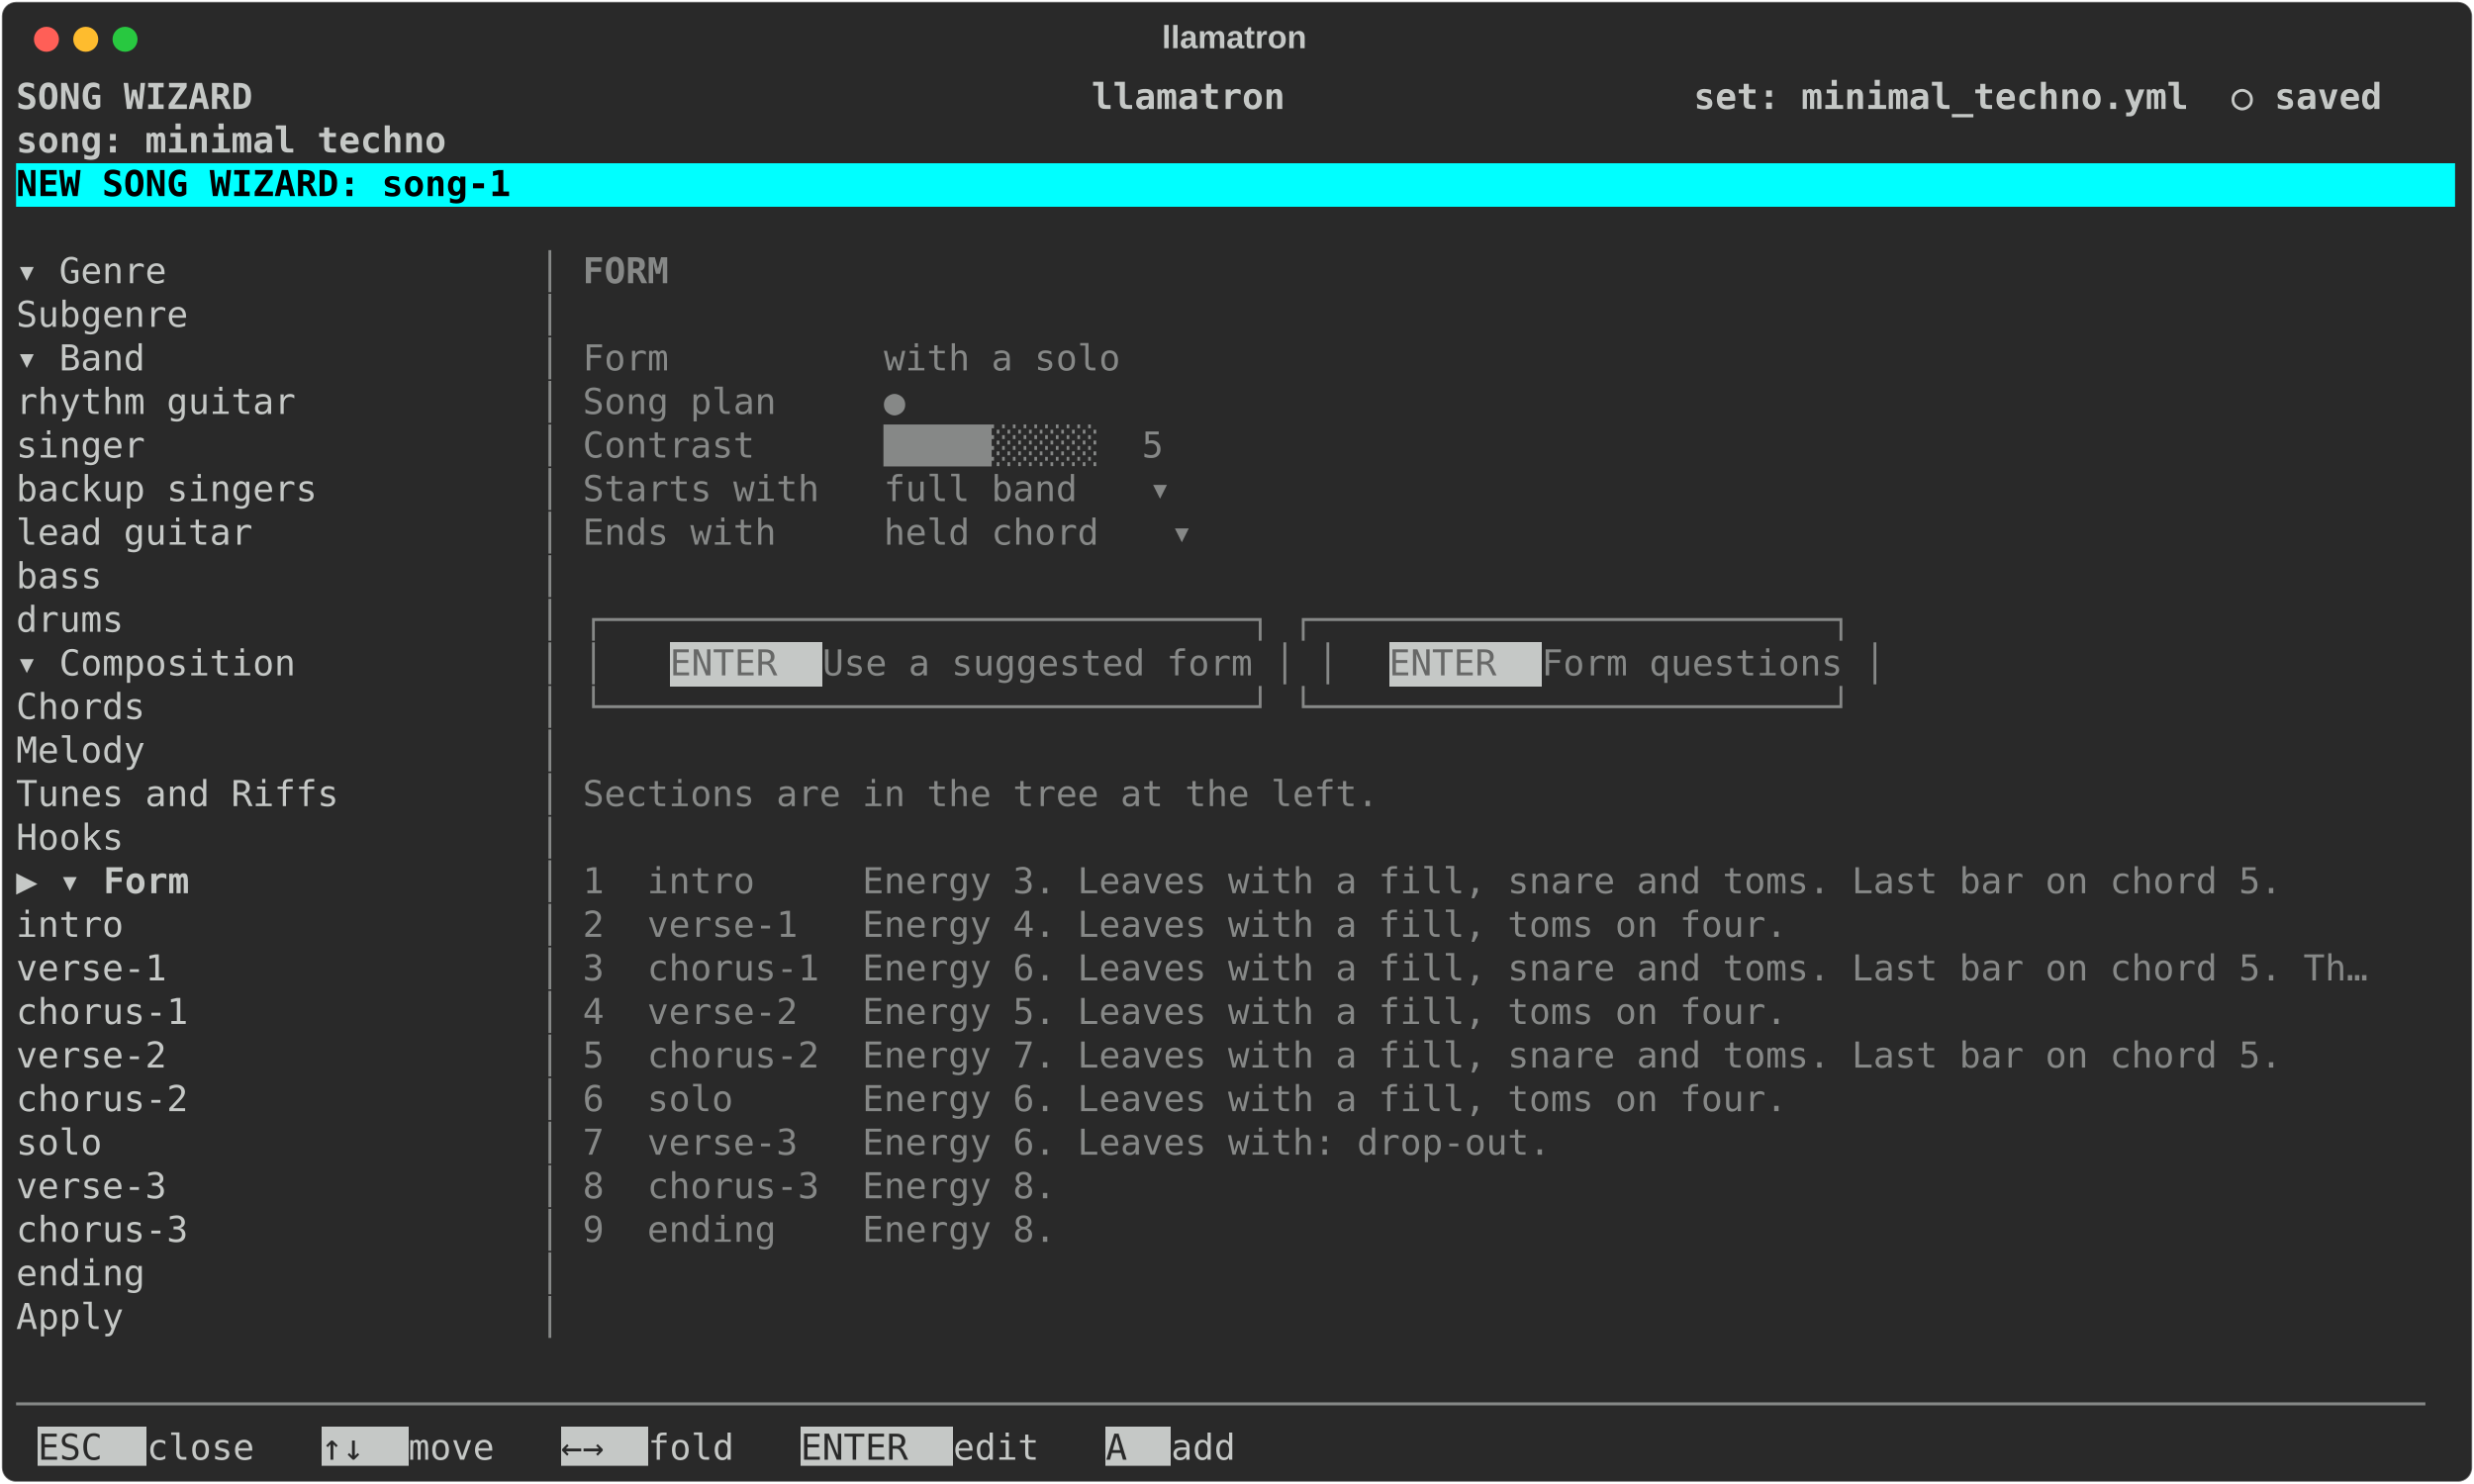
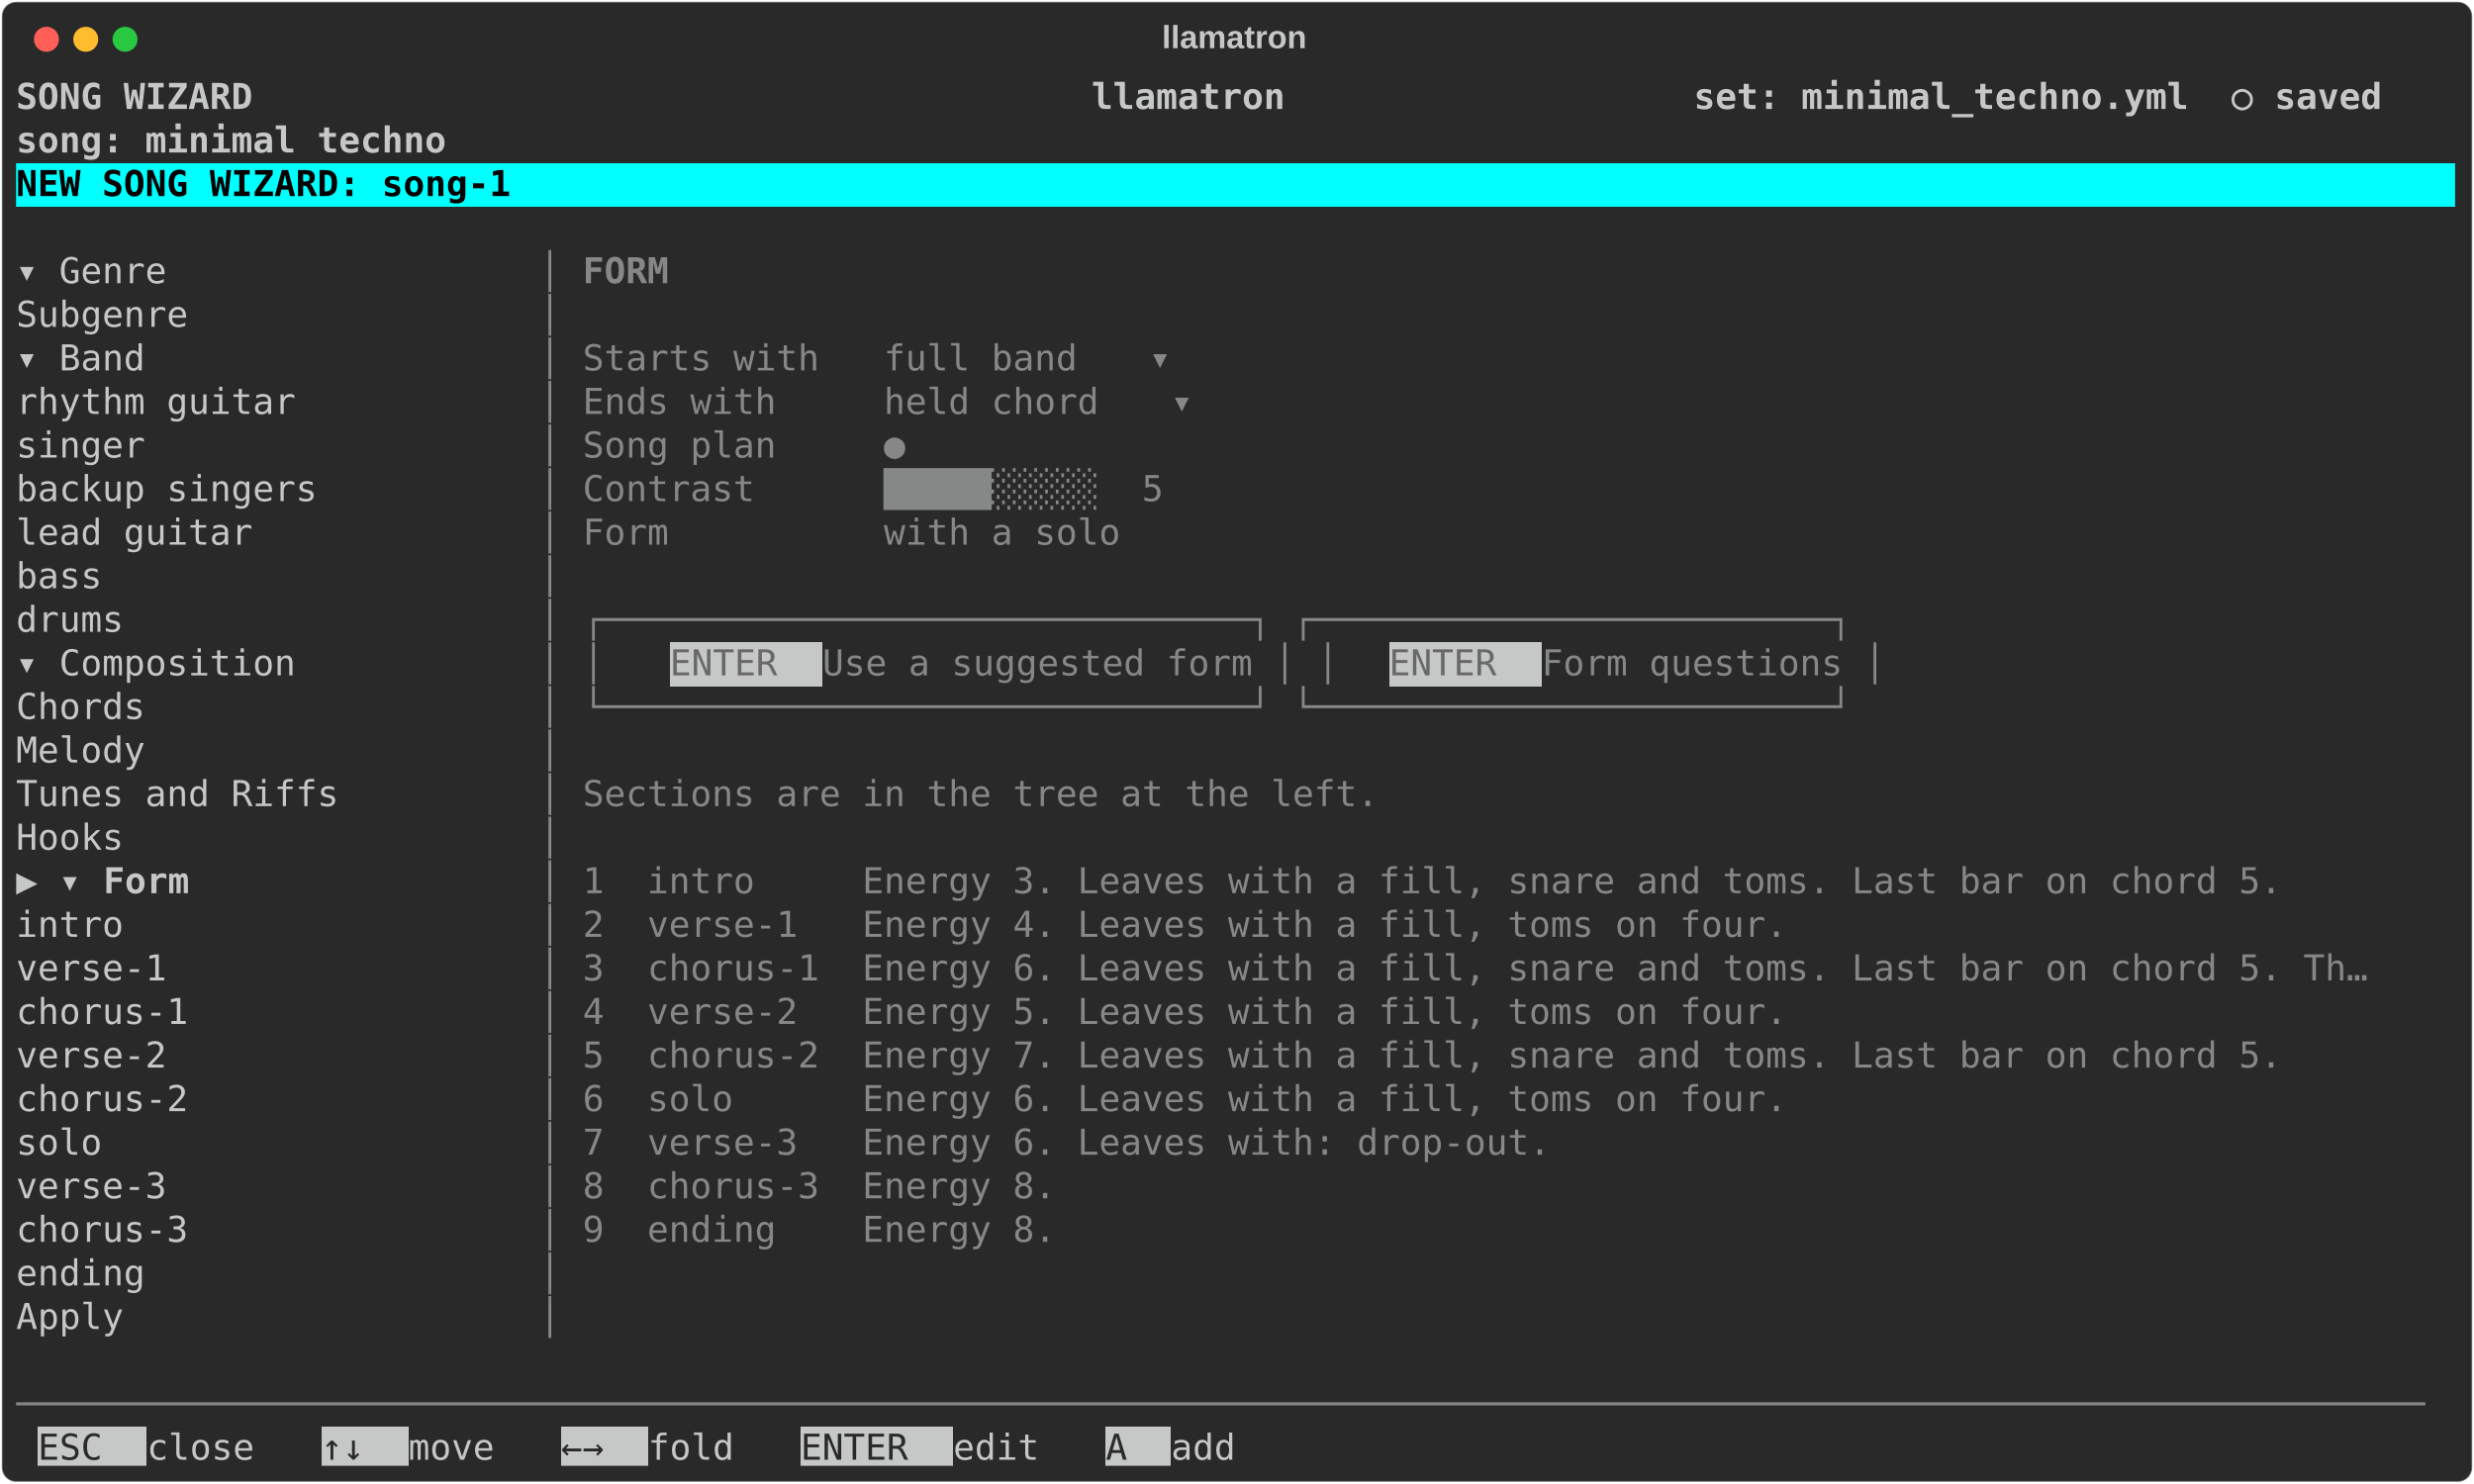
<svg xmlns="http://www.w3.org/2000/svg" class="rich-terminal" viewBox="0 0 1385 830.8">
  <style>

    @font-face {
        font-family: "Fira Code";
        src: local("FiraCode-Regular"),
                url("https://cdnjs.cloudflare.com/ajax/libs/firacode/6.2.0/woff2/FiraCode-Regular.woff2") format("woff2"),
                url("https://cdnjs.cloudflare.com/ajax/libs/firacode/6.2.0/woff/FiraCode-Regular.woff") format("woff");
        font-style: normal;
        font-weight: 400;
    }
    @font-face {
        font-family: "Fira Code";
        src: local("FiraCode-Bold"),
                url("https://cdnjs.cloudflare.com/ajax/libs/firacode/6.2.0/woff2/FiraCode-Bold.woff2") format("woff2"),
                url("https://cdnjs.cloudflare.com/ajax/libs/firacode/6.2.0/woff/FiraCode-Bold.woff") format("woff");
        font-style: bold;
        font-weight: 700;
    }

    .terminal-wizard_form-matrix {
        font-family: Fira Code, monospace;
        font-size: 20px;
        line-height: 24.4px;
        font-variant-east-asian: full-width;
    }

    .terminal-wizard_form-title {
        font-size: 18px;
        font-weight: bold;
        font-family: arial;
    }

    .terminal-wizard_form-r1 { fill: #c5c8c6;font-weight: bold }
.terminal-wizard_form-r2 { fill: #c5c8c6 }
.terminal-wizard_form-r3 { fill: #000000;font-weight: bold }
.terminal-wizard_form-r4 { fill: #868887 }
.terminal-wizard_form-r5 { fill: #868887;font-weight: bold }
.terminal-wizard_form-r6 { fill: #676867 }
.terminal-wizard_form-r7 { fill: #292929 }
    </style>
  <defs>
    <clipPath id="terminal-wizard_form-clip-terminal">
      <rect x="0" y="0" width="1365.4" height="779.8" />
    </clipPath>
    <clipPath id="terminal-wizard_form-line-0">
      <rect x="0" y="1.5" width="1366.4" height="24.65" />
    </clipPath>
    <clipPath id="terminal-wizard_form-line-1">
      <rect x="0" y="25.9" width="1366.4" height="24.65" />
    </clipPath>
    <clipPath id="terminal-wizard_form-line-2">
      <rect x="0" y="50.3" width="1366.4" height="24.65" />
    </clipPath>
    <clipPath id="terminal-wizard_form-line-3">
      <rect x="0" y="74.7" width="1366.4" height="24.65" />
    </clipPath>
    <clipPath id="terminal-wizard_form-line-4">
      <rect x="0" y="99.1" width="1366.4" height="24.65" />
    </clipPath>
    <clipPath id="terminal-wizard_form-line-5">
      <rect x="0" y="123.5" width="1366.4" height="24.65" />
    </clipPath>
    <clipPath id="terminal-wizard_form-line-6">
      <rect x="0" y="147.9" width="1366.4" height="24.65" />
    </clipPath>
    <clipPath id="terminal-wizard_form-line-7">
      <rect x="0" y="172.3" width="1366.4" height="24.65" />
    </clipPath>
    <clipPath id="terminal-wizard_form-line-8">
      <rect x="0" y="196.7" width="1366.4" height="24.65" />
    </clipPath>
    <clipPath id="terminal-wizard_form-line-9">
      <rect x="0" y="221.1" width="1366.4" height="24.65" />
    </clipPath>
    <clipPath id="terminal-wizard_form-line-10">
      <rect x="0" y="245.5" width="1366.4" height="24.65" />
    </clipPath>
    <clipPath id="terminal-wizard_form-line-11">
      <rect x="0" y="269.9" width="1366.4" height="24.65" />
    </clipPath>
    <clipPath id="terminal-wizard_form-line-12">
      <rect x="0" y="294.3" width="1366.4" height="24.65" />
    </clipPath>
    <clipPath id="terminal-wizard_form-line-13">
      <rect x="0" y="318.7" width="1366.4" height="24.65" />
    </clipPath>
    <clipPath id="terminal-wizard_form-line-14">
      <rect x="0" y="343.1" width="1366.4" height="24.65" />
    </clipPath>
    <clipPath id="terminal-wizard_form-line-15">
      <rect x="0" y="367.5" width="1366.4" height="24.65" />
    </clipPath>
    <clipPath id="terminal-wizard_form-line-16">
      <rect x="0" y="391.9" width="1366.4" height="24.65" />
    </clipPath>
    <clipPath id="terminal-wizard_form-line-17">
      <rect x="0" y="416.3" width="1366.4" height="24.65" />
    </clipPath>
    <clipPath id="terminal-wizard_form-line-18">
      <rect x="0" y="440.7" width="1366.4" height="24.65" />
    </clipPath>
    <clipPath id="terminal-wizard_form-line-19">
      <rect x="0" y="465.1" width="1366.4" height="24.65" />
    </clipPath>
    <clipPath id="terminal-wizard_form-line-20">
      <rect x="0" y="489.5" width="1366.4" height="24.65" />
    </clipPath>
    <clipPath id="terminal-wizard_form-line-21">
      <rect x="0" y="513.9" width="1366.4" height="24.65" />
    </clipPath>
    <clipPath id="terminal-wizard_form-line-22">
      <rect x="0" y="538.3" width="1366.4" height="24.65" />
    </clipPath>
    <clipPath id="terminal-wizard_form-line-23">
      <rect x="0" y="562.7" width="1366.4" height="24.65" />
    </clipPath>
    <clipPath id="terminal-wizard_form-line-24">
      <rect x="0" y="587.1" width="1366.4" height="24.65" />
    </clipPath>
    <clipPath id="terminal-wizard_form-line-25">
      <rect x="0" y="611.5" width="1366.4" height="24.65" />
    </clipPath>
    <clipPath id="terminal-wizard_form-line-26">
      <rect x="0" y="635.9" width="1366.4" height="24.65" />
    </clipPath>
    <clipPath id="terminal-wizard_form-line-27">
      <rect x="0" y="660.3" width="1366.4" height="24.65" />
    </clipPath>
    <clipPath id="terminal-wizard_form-line-28">
      <rect x="0" y="684.7" width="1366.4" height="24.65" />
    </clipPath>
    <clipPath id="terminal-wizard_form-line-29">
      <rect x="0" y="709.1" width="1366.4" height="24.65" />
    </clipPath>
    <clipPath id="terminal-wizard_form-line-30">
      <rect x="0" y="733.5" width="1366.4" height="24.65" />
    </clipPath>
  </defs>
  <rect fill="#292929" stroke="rgba(255,255,255,0.35)" stroke-width="1" x="1" y="1" width="1383" height="828.8" rx="8" />
  <text class="terminal-wizard_form-title" fill="#c5c8c6" text-anchor="middle" x="691" y="27">llamatron</text>
  <g transform="translate(26,22)">
    <circle cx="0" cy="0" r="7" fill="#ff5f57" />
    <circle cx="22" cy="0" r="7" fill="#febc2e" />
    <circle cx="44" cy="0" r="7" fill="#28c840" />
  </g>
  <g transform="translate(9, 41)" clip-path="url(#terminal-wizard_form-clip-terminal)">
    <rect fill="#00ffff" x="0" y="50.3" width="1366.4" height="24.65" shape-rendering="crispEdges" />
    <rect fill="#c5c8c6" x="366" y="318.7" width="85.4" height="24.65" shape-rendering="crispEdges" />
    <rect fill="#c5c8c6" x="768.6" y="318.7" width="85.4" height="24.65" shape-rendering="crispEdges" />
    <rect fill="#c5c8c6" x="12.2" y="757.9" width="61" height="24.65" shape-rendering="crispEdges" />
    <rect fill="#c5c8c6" x="170.8" y="757.9" width="48.8" height="24.65" shape-rendering="crispEdges" />
    <rect fill="#c5c8c6" x="305" y="757.9" width="48.8" height="24.65" shape-rendering="crispEdges" />
    <rect fill="#c5c8c6" x="439.2" y="757.9" width="85.4" height="24.65" shape-rendering="crispEdges" />
    <rect fill="#c5c8c6" x="610" y="757.9" width="36.6" height="24.65" shape-rendering="crispEdges" />
    <g class="terminal-wizard_form-matrix">
      <text class="terminal-wizard_form-r1" x="0" y="20" textLength="1366.4" clip-path="url(#terminal-wizard_form-line-0)"> SONG WIZARD                                       llamatron                   set: minimal_techno.yml  ○ saved </text>
      <text class="terminal-wizard_form-r2" x="1366.4" y="20" textLength="12.2" clip-path="url(#terminal-wizard_form-line-0)">
</text>
      <text class="terminal-wizard_form-r1" x="0" y="44.4" textLength="1366.4" clip-path="url(#terminal-wizard_form-line-1)">                                                                               song: minimal techno             </text>
      <text class="terminal-wizard_form-r2" x="1366.4" y="44.4" textLength="12.2" clip-path="url(#terminal-wizard_form-line-1)">
</text>
      <text class="terminal-wizard_form-r3" x="0" y="68.8" textLength="1366.4" clip-path="url(#terminal-wizard_form-line-2)"> NEW SONG WIZARD: song-1                                                                                        </text>
      <text class="terminal-wizard_form-r2" x="1366.4" y="68.8" textLength="12.2" clip-path="url(#terminal-wizard_form-line-2)">
</text>
      <text class="terminal-wizard_form-r2" x="1366.4" y="93.2" textLength="12.2" clip-path="url(#terminal-wizard_form-line-3)">
</text>
      <text class="terminal-wizard_form-r2" x="0" y="117.6" textLength="292.8" clip-path="url(#terminal-wizard_form-line-4)">  ▾ Genre               </text>
      <text class="terminal-wizard_form-r4" x="292.8" y="117.6" textLength="24.4" clip-path="url(#terminal-wizard_form-line-4)">│ </text>
      <text class="terminal-wizard_form-r5" x="317.2" y="117.6" textLength="61" clip-path="url(#terminal-wizard_form-line-4)"> FORM</text>
      <text class="terminal-wizard_form-r2" x="1366.4" y="117.6" textLength="12.2" clip-path="url(#terminal-wizard_form-line-4)">
</text>
      <text class="terminal-wizard_form-r2" x="0" y="142" textLength="292.8" clip-path="url(#terminal-wizard_form-line-5)">      Subgenre          </text>
      <text class="terminal-wizard_form-r4" x="292.8" y="142" textLength="24.4" clip-path="url(#terminal-wizard_form-line-5)">│ </text>
      <text class="terminal-wizard_form-r2" x="1366.4" y="142" textLength="12.2" clip-path="url(#terminal-wizard_form-line-5)">
</text>
      <text class="terminal-wizard_form-r2" x="0" y="166.4" textLength="292.8" clip-path="url(#terminal-wizard_form-line-6)">  ▾ Band                </text>
      <text class="terminal-wizard_form-r4" x="292.8" y="166.4" textLength="24.4" clip-path="url(#terminal-wizard_form-line-6)">│ </text>
-       <text class="terminal-wizard_form-r4" x="317.2" y="166.4" textLength="341.6" clip-path="url(#terminal-wizard_form-line-6)">  Form          with a solo </text>
+       <text class="terminal-wizard_form-r4" x="317.2" y="166.4" textLength="317.2" clip-path="url(#terminal-wizard_form-line-6)">  Starts with   full band </text>
+       <text class="terminal-wizard_form-r4" x="634.4" y="166.4" textLength="12.2" clip-path="url(#terminal-wizard_form-line-6)">▾</text>
      <text class="terminal-wizard_form-r2" x="1366.4" y="166.4" textLength="12.2" clip-path="url(#terminal-wizard_form-line-6)">
</text>
      <text class="terminal-wizard_form-r2" x="0" y="190.8" textLength="292.8" clip-path="url(#terminal-wizard_form-line-7)">      rhythm guitar     </text>
      <text class="terminal-wizard_form-r4" x="292.8" y="190.8" textLength="24.4" clip-path="url(#terminal-wizard_form-line-7)">│ </text>
-       <text class="terminal-wizard_form-r4" x="317.2" y="190.8" textLength="219.6" clip-path="url(#terminal-wizard_form-line-7)">  Song plan     ● </text>
+       <text class="terminal-wizard_form-r4" x="317.2" y="190.8" textLength="329.4" clip-path="url(#terminal-wizard_form-line-7)">  Ends with     held chord </text>
+       <text class="terminal-wizard_form-r4" x="646.6" y="190.8" textLength="12.2" clip-path="url(#terminal-wizard_form-line-7)">▾</text>
      <text class="terminal-wizard_form-r2" x="1366.4" y="190.8" textLength="12.2" clip-path="url(#terminal-wizard_form-line-7)">
</text>
      <text class="terminal-wizard_form-r2" x="0" y="215.2" textLength="292.8" clip-path="url(#terminal-wizard_form-line-8)">      singer            </text>
      <text class="terminal-wizard_form-r4" x="292.8" y="215.2" textLength="24.4" clip-path="url(#terminal-wizard_form-line-8)">│ </text>
-       <text class="terminal-wizard_form-r4" x="317.2" y="215.2" textLength="366" clip-path="url(#terminal-wizard_form-line-8)">  Contrast      █████░░░░░  5 </text>
+       <text class="terminal-wizard_form-r4" x="317.2" y="215.2" textLength="219.6" clip-path="url(#terminal-wizard_form-line-8)">  Song plan     ● </text>
      <text class="terminal-wizard_form-r2" x="1366.4" y="215.2" textLength="12.2" clip-path="url(#terminal-wizard_form-line-8)">
</text>
      <text class="terminal-wizard_form-r2" x="0" y="239.6" textLength="292.8" clip-path="url(#terminal-wizard_form-line-9)">      backup singers    </text>
      <text class="terminal-wizard_form-r4" x="292.8" y="239.6" textLength="24.4" clip-path="url(#terminal-wizard_form-line-9)">│ </text>
-       <text class="terminal-wizard_form-r4" x="317.2" y="239.6" textLength="317.2" clip-path="url(#terminal-wizard_form-line-9)">  Starts with   full band </text>
-       <text class="terminal-wizard_form-r4" x="634.4" y="239.6" textLength="12.2" clip-path="url(#terminal-wizard_form-line-9)">▾</text>
+       <text class="terminal-wizard_form-r4" x="317.2" y="239.6" textLength="366" clip-path="url(#terminal-wizard_form-line-9)">  Contrast      █████░░░░░  5 </text>
      <text class="terminal-wizard_form-r2" x="1366.4" y="239.6" textLength="12.2" clip-path="url(#terminal-wizard_form-line-9)">
</text>
      <text class="terminal-wizard_form-r2" x="0" y="264" textLength="292.8" clip-path="url(#terminal-wizard_form-line-10)">      lead guitar       </text>
      <text class="terminal-wizard_form-r4" x="292.8" y="264" textLength="24.4" clip-path="url(#terminal-wizard_form-line-10)">│ </text>
-       <text class="terminal-wizard_form-r4" x="317.2" y="264" textLength="329.4" clip-path="url(#terminal-wizard_form-line-10)">  Ends with     held chord </text>
-       <text class="terminal-wizard_form-r4" x="646.6" y="264" textLength="12.2" clip-path="url(#terminal-wizard_form-line-10)">▾</text>
+       <text class="terminal-wizard_form-r4" x="317.2" y="264" textLength="341.6" clip-path="url(#terminal-wizard_form-line-10)">  Form          with a solo </text>
      <text class="terminal-wizard_form-r2" x="1366.4" y="264" textLength="12.2" clip-path="url(#terminal-wizard_form-line-10)">
</text>
      <text class="terminal-wizard_form-r2" x="0" y="288.4" textLength="292.8" clip-path="url(#terminal-wizard_form-line-11)">      bass              </text>
      <text class="terminal-wizard_form-r4" x="292.8" y="288.4" textLength="24.4" clip-path="url(#terminal-wizard_form-line-11)">│ </text>
      <text class="terminal-wizard_form-r2" x="1366.4" y="288.4" textLength="12.2" clip-path="url(#terminal-wizard_form-line-11)">
</text>
      <text class="terminal-wizard_form-r2" x="0" y="312.8" textLength="292.8" clip-path="url(#terminal-wizard_form-line-12)">      drums             </text>
      <text class="terminal-wizard_form-r4" x="292.8" y="312.8" textLength="24.4" clip-path="url(#terminal-wizard_form-line-12)">│ </text>
      <text class="terminal-wizard_form-r4" x="317.2" y="312.8" textLength="744.2" clip-path="url(#terminal-wizard_form-line-12)">  ┌──────────────────────────────┐ ┌────────────────────────┐</text>
      <text class="terminal-wizard_form-r2" x="1366.4" y="312.8" textLength="12.2" clip-path="url(#terminal-wizard_form-line-12)">
</text>
      <text class="terminal-wizard_form-r2" x="0" y="337.2" textLength="292.8" clip-path="url(#terminal-wizard_form-line-13)">  ▾ Composition         </text>
      <text class="terminal-wizard_form-r4" x="292.8" y="337.2" textLength="24.4" clip-path="url(#terminal-wizard_form-line-13)">│ </text>
      <text class="terminal-wizard_form-r4" x="317.2" y="337.2" textLength="48.8" clip-path="url(#terminal-wizard_form-line-13)">  │ </text>
      <text class="terminal-wizard_form-r6" x="366" y="337.2" textLength="85.4" clip-path="url(#terminal-wizard_form-line-13)"> ENTER </text>
      <text class="terminal-wizard_form-r4" x="451.4" y="337.2" textLength="317.2" clip-path="url(#terminal-wizard_form-line-13)"> Use a suggested form │ │ </text>
      <text class="terminal-wizard_form-r6" x="768.6" y="337.2" textLength="85.4" clip-path="url(#terminal-wizard_form-line-13)"> ENTER </text>
      <text class="terminal-wizard_form-r4" x="854" y="337.2" textLength="207.4" clip-path="url(#terminal-wizard_form-line-13)"> Form questions │</text>
      <text class="terminal-wizard_form-r2" x="1366.4" y="337.2" textLength="12.2" clip-path="url(#terminal-wizard_form-line-13)">
</text>
      <text class="terminal-wizard_form-r2" x="0" y="361.6" textLength="292.8" clip-path="url(#terminal-wizard_form-line-14)">      Chords            </text>
      <text class="terminal-wizard_form-r4" x="292.8" y="361.6" textLength="24.4" clip-path="url(#terminal-wizard_form-line-14)">│ </text>
      <text class="terminal-wizard_form-r4" x="317.2" y="361.6" textLength="744.2" clip-path="url(#terminal-wizard_form-line-14)">  └──────────────────────────────┘ └────────────────────────┘</text>
      <text class="terminal-wizard_form-r2" x="1366.4" y="361.6" textLength="12.2" clip-path="url(#terminal-wizard_form-line-14)">
</text>
      <text class="terminal-wizard_form-r2" x="0" y="386" textLength="292.8" clip-path="url(#terminal-wizard_form-line-15)">      Melody            </text>
      <text class="terminal-wizard_form-r4" x="292.8" y="386" textLength="24.4" clip-path="url(#terminal-wizard_form-line-15)">│ </text>
      <text class="terminal-wizard_form-r2" x="1366.4" y="386" textLength="12.2" clip-path="url(#terminal-wizard_form-line-15)">
</text>
      <text class="terminal-wizard_form-r2" x="0" y="410.4" textLength="292.8" clip-path="url(#terminal-wizard_form-line-16)">      Tunes and Riffs   </text>
      <text class="terminal-wizard_form-r4" x="292.8" y="410.4" textLength="24.4" clip-path="url(#terminal-wizard_form-line-16)">│ </text>
      <text class="terminal-wizard_form-r4" x="317.2" y="410.4" textLength="475.8" clip-path="url(#terminal-wizard_form-line-16)">  Sections are in the tree at the left.</text>
      <text class="terminal-wizard_form-r2" x="1366.4" y="410.4" textLength="12.2" clip-path="url(#terminal-wizard_form-line-16)">
</text>
      <text class="terminal-wizard_form-r2" x="0" y="434.8" textLength="292.8" clip-path="url(#terminal-wizard_form-line-17)">      Hooks             </text>
      <text class="terminal-wizard_form-r4" x="292.8" y="434.8" textLength="24.4" clip-path="url(#terminal-wizard_form-line-17)">│ </text>
      <text class="terminal-wizard_form-r2" x="1366.4" y="434.8" textLength="12.2" clip-path="url(#terminal-wizard_form-line-17)">
</text>
      <text class="terminal-wizard_form-r2" x="0" y="459.2" textLength="48.8" clip-path="url(#terminal-wizard_form-line-18)">▶ ▾ </text>
      <text class="terminal-wizard_form-r1" x="48.8" y="459.2" textLength="48.8" clip-path="url(#terminal-wizard_form-line-18)">Form</text>
      <text class="terminal-wizard_form-r4" x="292.8" y="459.2" textLength="24.4" clip-path="url(#terminal-wizard_form-line-18)">│ </text>
      <text class="terminal-wizard_form-r4" x="317.2" y="459.2" textLength="1000.4" clip-path="url(#terminal-wizard_form-line-18)">   1  intro     Energy 3. Leaves with a fill, snare and toms. Last bar on chord 5.</text>
      <text class="terminal-wizard_form-r2" x="1366.4" y="459.2" textLength="12.2" clip-path="url(#terminal-wizard_form-line-18)">
</text>
      <text class="terminal-wizard_form-r2" x="0" y="483.6" textLength="292.8" clip-path="url(#terminal-wizard_form-line-19)">      intro             </text>
      <text class="terminal-wizard_form-r4" x="292.8" y="483.6" textLength="24.4" clip-path="url(#terminal-wizard_form-line-19)">│ </text>
      <text class="terminal-wizard_form-r4" x="317.2" y="483.6" textLength="719.8" clip-path="url(#terminal-wizard_form-line-19)">   2  verse-1   Energy 4. Leaves with a fill, toms on four.</text>
      <text class="terminal-wizard_form-r2" x="1366.4" y="483.6" textLength="12.2" clip-path="url(#terminal-wizard_form-line-19)">
</text>
      <text class="terminal-wizard_form-r2" x="0" y="508" textLength="292.8" clip-path="url(#terminal-wizard_form-line-20)">      verse-1           </text>
      <text class="terminal-wizard_form-r4" x="292.8" y="508" textLength="24.4" clip-path="url(#terminal-wizard_form-line-20)">│ </text>
      <text class="terminal-wizard_form-r4" x="317.2" y="508" textLength="1049.2" clip-path="url(#terminal-wizard_form-line-20)">   3  chorus-1  Energy 6. Leaves with a fill, snare and toms. Last bar on chord 5. Th…</text>
      <text class="terminal-wizard_form-r2" x="1366.4" y="508" textLength="12.2" clip-path="url(#terminal-wizard_form-line-20)">
</text>
      <text class="terminal-wizard_form-r2" x="0" y="532.4" textLength="292.8" clip-path="url(#terminal-wizard_form-line-21)">      chorus-1          </text>
      <text class="terminal-wizard_form-r4" x="292.8" y="532.4" textLength="24.4" clip-path="url(#terminal-wizard_form-line-21)">│ </text>
      <text class="terminal-wizard_form-r4" x="317.2" y="532.4" textLength="719.8" clip-path="url(#terminal-wizard_form-line-21)">   4  verse-2   Energy 5. Leaves with a fill, toms on four.</text>
      <text class="terminal-wizard_form-r2" x="1366.4" y="532.4" textLength="12.2" clip-path="url(#terminal-wizard_form-line-21)">
</text>
      <text class="terminal-wizard_form-r2" x="0" y="556.8" textLength="292.8" clip-path="url(#terminal-wizard_form-line-22)">      verse-2           </text>
      <text class="terminal-wizard_form-r4" x="292.8" y="556.8" textLength="24.4" clip-path="url(#terminal-wizard_form-line-22)">│ </text>
      <text class="terminal-wizard_form-r4" x="317.2" y="556.8" textLength="1000.4" clip-path="url(#terminal-wizard_form-line-22)">   5  chorus-2  Energy 7. Leaves with a fill, snare and toms. Last bar on chord 5.</text>
      <text class="terminal-wizard_form-r2" x="1366.4" y="556.8" textLength="12.2" clip-path="url(#terminal-wizard_form-line-22)">
</text>
      <text class="terminal-wizard_form-r2" x="0" y="581.2" textLength="292.8" clip-path="url(#terminal-wizard_form-line-23)">      chorus-2          </text>
      <text class="terminal-wizard_form-r4" x="292.8" y="581.2" textLength="24.4" clip-path="url(#terminal-wizard_form-line-23)">│ </text>
      <text class="terminal-wizard_form-r4" x="317.2" y="581.2" textLength="719.8" clip-path="url(#terminal-wizard_form-line-23)">   6  solo      Energy 6. Leaves with a fill, toms on four.</text>
      <text class="terminal-wizard_form-r2" x="1366.4" y="581.2" textLength="12.2" clip-path="url(#terminal-wizard_form-line-23)">
</text>
      <text class="terminal-wizard_form-r2" x="0" y="605.6" textLength="292.8" clip-path="url(#terminal-wizard_form-line-24)">      solo              </text>
      <text class="terminal-wizard_form-r4" x="292.8" y="605.6" textLength="24.4" clip-path="url(#terminal-wizard_form-line-24)">│ </text>
      <text class="terminal-wizard_form-r4" x="317.2" y="605.6" textLength="585.6" clip-path="url(#terminal-wizard_form-line-24)">   7  verse-3   Energy 6. Leaves with: drop-out.</text>
      <text class="terminal-wizard_form-r2" x="1366.4" y="605.6" textLength="12.2" clip-path="url(#terminal-wizard_form-line-24)">
</text>
      <text class="terminal-wizard_form-r2" x="0" y="630" textLength="292.8" clip-path="url(#terminal-wizard_form-line-25)">      verse-3           </text>
      <text class="terminal-wizard_form-r4" x="292.8" y="630" textLength="24.4" clip-path="url(#terminal-wizard_form-line-25)">│ </text>
      <text class="terminal-wizard_form-r4" x="317.2" y="630" textLength="305" clip-path="url(#terminal-wizard_form-line-25)">   8  chorus-3  Energy 8.</text>
      <text class="terminal-wizard_form-r2" x="1366.4" y="630" textLength="12.2" clip-path="url(#terminal-wizard_form-line-25)">
</text>
      <text class="terminal-wizard_form-r2" x="0" y="654.4" textLength="292.8" clip-path="url(#terminal-wizard_form-line-26)">      chorus-3          </text>
      <text class="terminal-wizard_form-r4" x="292.8" y="654.4" textLength="24.4" clip-path="url(#terminal-wizard_form-line-26)">│ </text>
      <text class="terminal-wizard_form-r4" x="317.2" y="654.4" textLength="305" clip-path="url(#terminal-wizard_form-line-26)">   9  ending    Energy 8.</text>
      <text class="terminal-wizard_form-r2" x="1366.4" y="654.4" textLength="12.2" clip-path="url(#terminal-wizard_form-line-26)">
</text>
      <text class="terminal-wizard_form-r2" x="0" y="678.8" textLength="292.8" clip-path="url(#terminal-wizard_form-line-27)">      ending            </text>
      <text class="terminal-wizard_form-r4" x="292.8" y="678.8" textLength="24.4" clip-path="url(#terminal-wizard_form-line-27)">│ </text>
      <text class="terminal-wizard_form-r2" x="1366.4" y="678.8" textLength="12.2" clip-path="url(#terminal-wizard_form-line-27)">
</text>
      <text class="terminal-wizard_form-r2" x="0" y="703.2" textLength="292.8" clip-path="url(#terminal-wizard_form-line-28)">    Apply               </text>
      <text class="terminal-wizard_form-r4" x="292.8" y="703.2" textLength="24.4" clip-path="url(#terminal-wizard_form-line-28)">│ </text>
      <text class="terminal-wizard_form-r2" x="1366.4" y="703.2" textLength="12.2" clip-path="url(#terminal-wizard_form-line-28)">
</text>
      <text class="terminal-wizard_form-r2" x="1366.4" y="727.6" textLength="12.2" clip-path="url(#terminal-wizard_form-line-29)">
</text>
      <text class="terminal-wizard_form-r4" x="0" y="752" textLength="1366.4" clip-path="url(#terminal-wizard_form-line-30)">────────────────────────────────────────────────────────────────────────────────────────────────────────────────</text>
      <text class="terminal-wizard_form-r2" x="1366.4" y="752" textLength="12.2" clip-path="url(#terminal-wizard_form-line-30)">
</text>
      <text class="terminal-wizard_form-r7" x="12.2" y="776.4" textLength="61" clip-path="url(#terminal-wizard_form-line-31)"> ESC </text>
      <text class="terminal-wizard_form-r2" x="73.2" y="776.4" textLength="97.6" clip-path="url(#terminal-wizard_form-line-31)"> close  </text>
      <text class="terminal-wizard_form-r7" x="170.8" y="776.4" textLength="48.8" clip-path="url(#terminal-wizard_form-line-31)"> ↑↓ </text>
      <text class="terminal-wizard_form-r2" x="219.6" y="776.4" textLength="85.4" clip-path="url(#terminal-wizard_form-line-31)"> move  </text>
      <text class="terminal-wizard_form-r7" x="305" y="776.4" textLength="48.8" clip-path="url(#terminal-wizard_form-line-31)"> ←→ </text>
      <text class="terminal-wizard_form-r2" x="353.8" y="776.4" textLength="85.4" clip-path="url(#terminal-wizard_form-line-31)"> fold  </text>
      <text class="terminal-wizard_form-r7" x="439.2" y="776.4" textLength="85.4" clip-path="url(#terminal-wizard_form-line-31)"> ENTER </text>
      <text class="terminal-wizard_form-r2" x="524.6" y="776.4" textLength="85.4" clip-path="url(#terminal-wizard_form-line-31)"> edit  </text>
      <text class="terminal-wizard_form-r7" x="610" y="776.4" textLength="36.6" clip-path="url(#terminal-wizard_form-line-31)"> A </text>
      <text class="terminal-wizard_form-r2" x="646.6" y="776.4" textLength="73.2" clip-path="url(#terminal-wizard_form-line-31)"> add  </text>
    </g>
  </g>
</svg>
